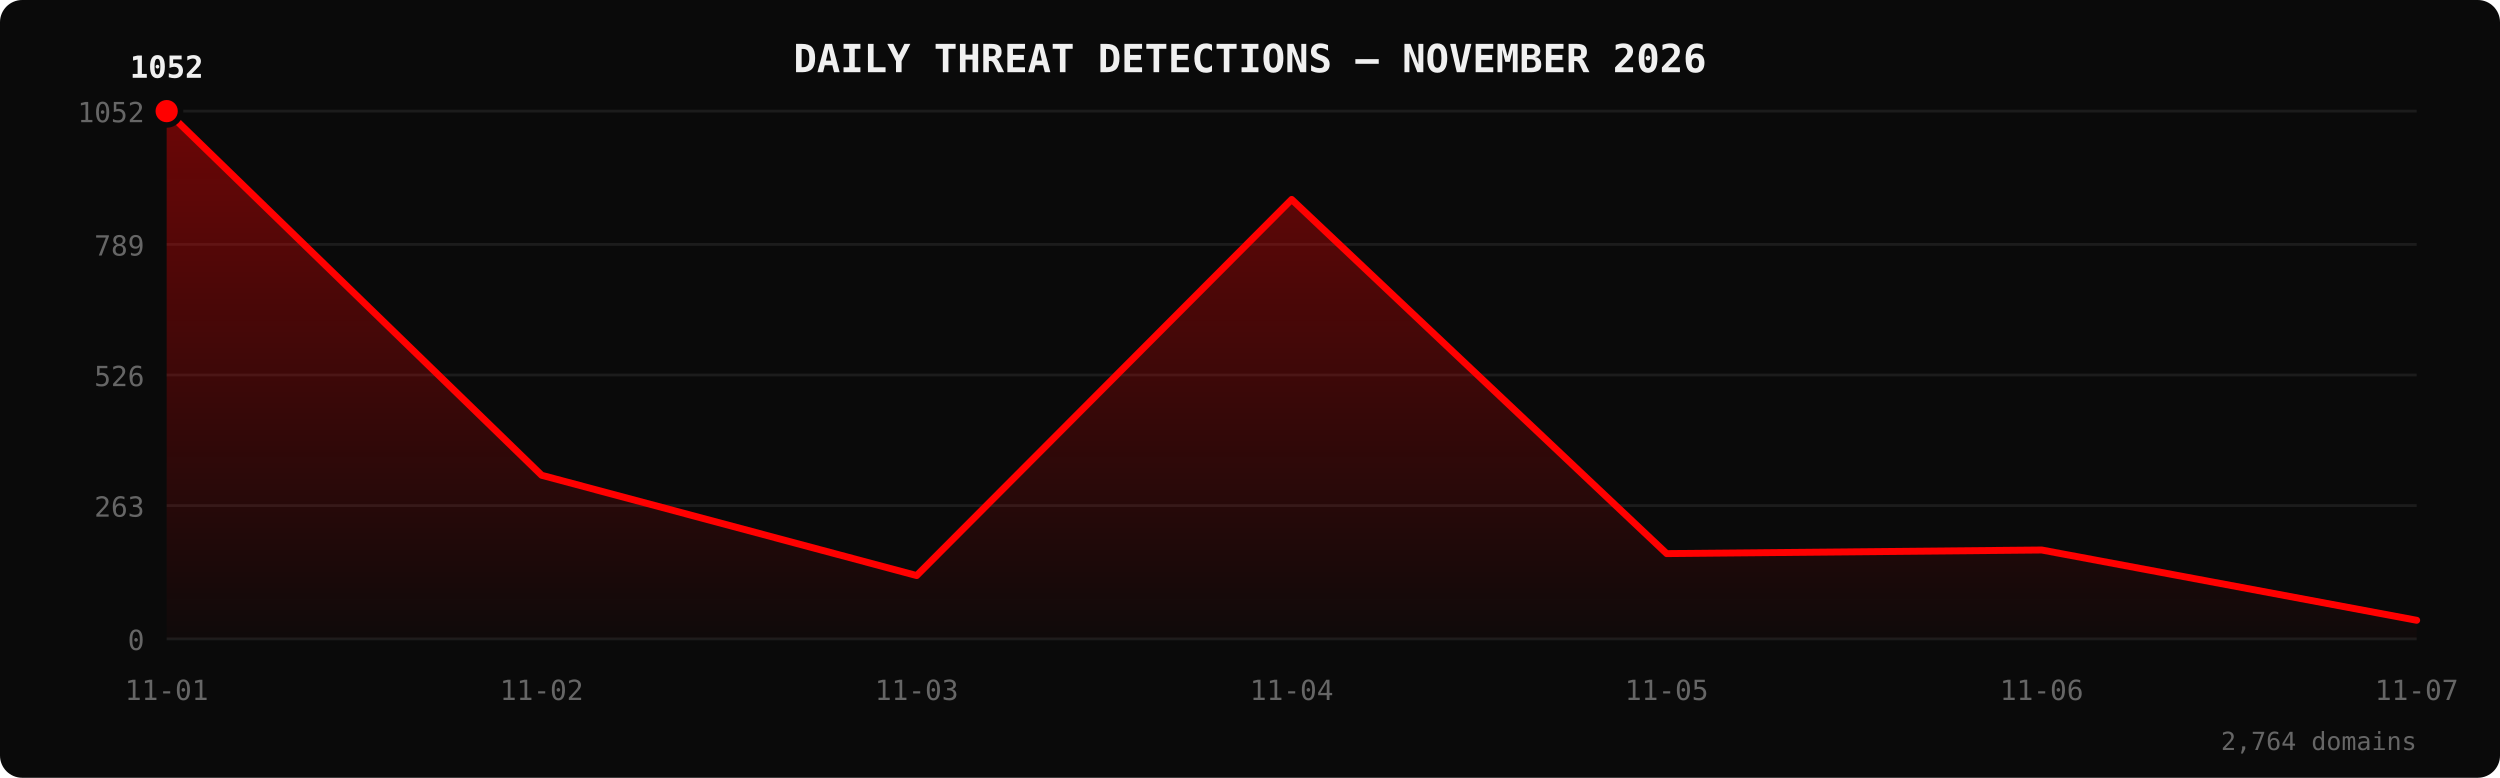
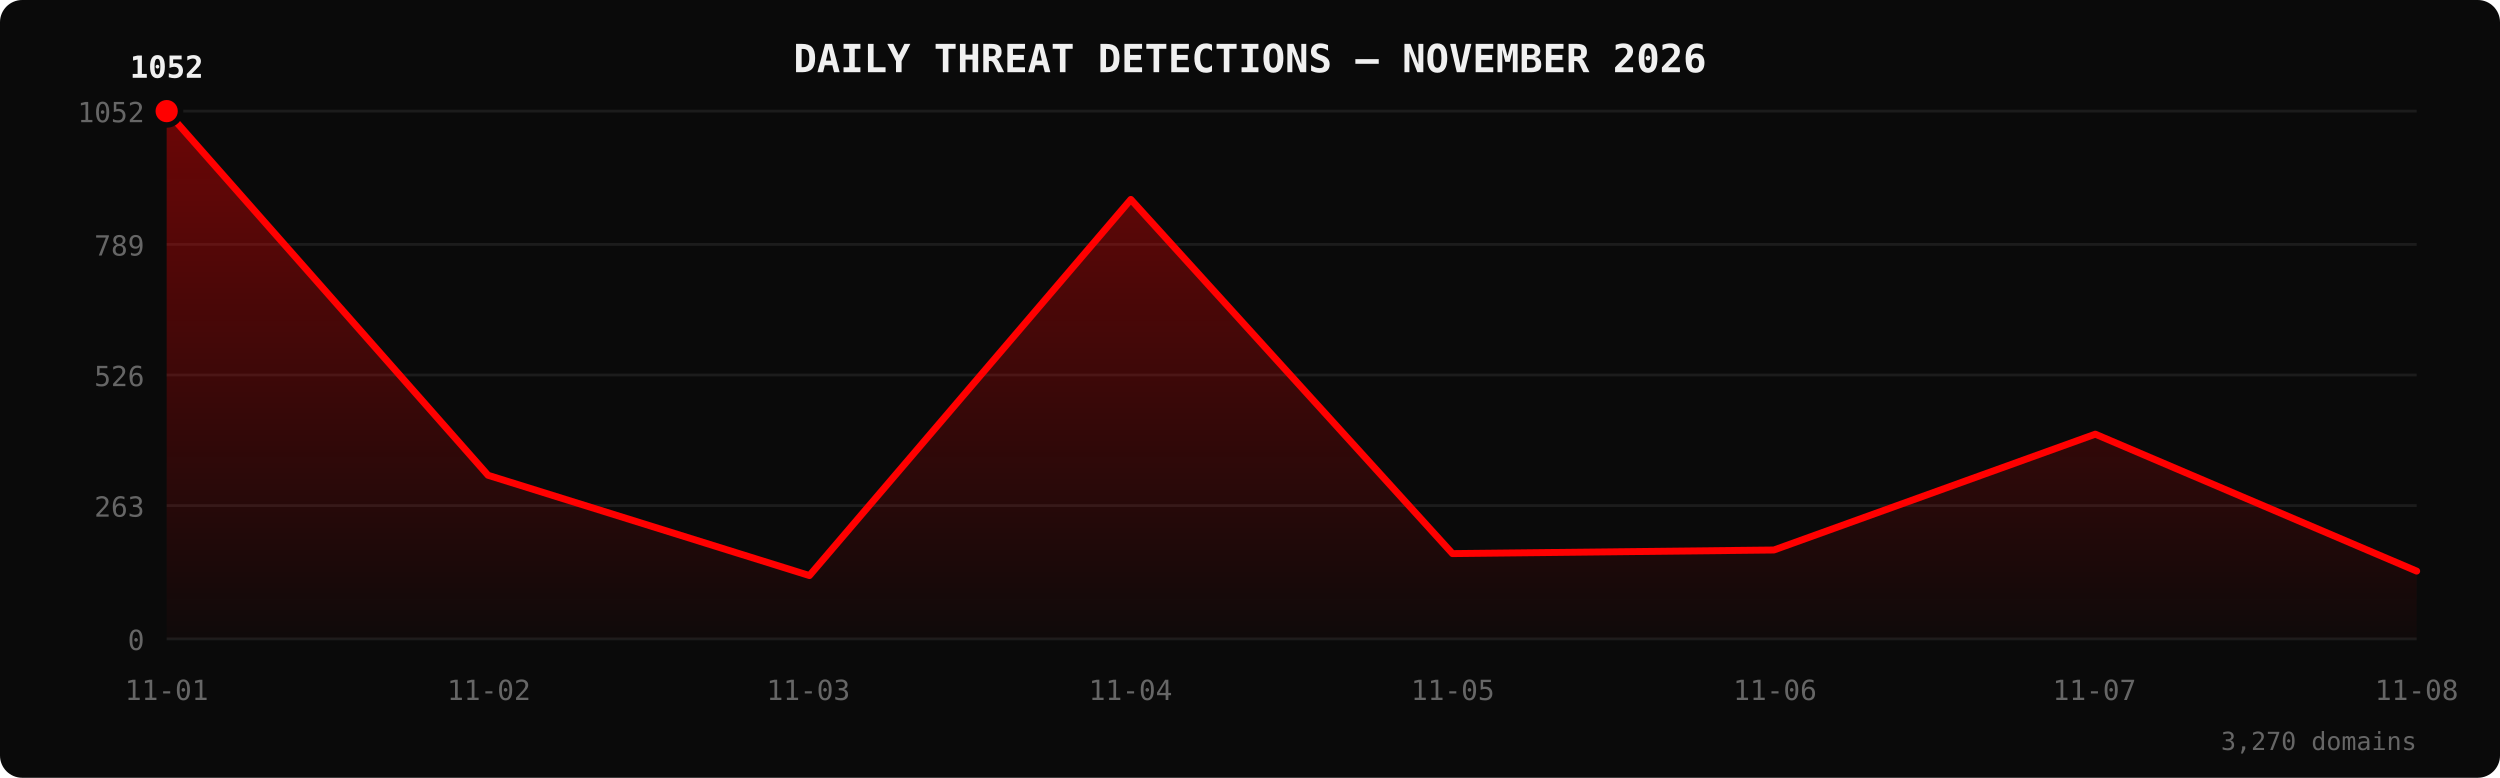
<svg xmlns="http://www.w3.org/2000/svg" width="900" height="280" viewBox="0 0 900 280">
  <rect width="900" height="280" rx="8" fill="#0A0A0A" />
  <text x="450" y="26" fill="#F0F0F0" font-size="14" text-anchor="middle" font-family="monospace" font-weight="bold">DAILY THREAT DETECTIONS — NOVEMBER 2026</text>
  <line x1="60" y1="230" x2="870" y2="230" stroke="#1C1C1C" stroke-width="1" />
  <text x="52" y="234" fill="#666" font-size="10" text-anchor="end" font-family="monospace">0</text>
  <line x1="60" y1="182" x2="870" y2="182" stroke="#1C1C1C" stroke-width="1" />
  <text x="52" y="186" fill="#666" font-size="10" text-anchor="end" font-family="monospace">263</text>
  <line x1="60" y1="135" x2="870" y2="135" stroke="#1C1C1C" stroke-width="1" />
  <text x="52" y="139" fill="#666" font-size="10" text-anchor="end" font-family="monospace">526</text>
  <line x1="60" y1="88" x2="870" y2="88" stroke="#1C1C1C" stroke-width="1" />
  <text x="52" y="92" fill="#666" font-size="10" text-anchor="end" font-family="monospace">789</text>
  <line x1="60" y1="40" x2="870" y2="40" stroke="#1C1C1C" stroke-width="1" />
  <text x="52" y="44" fill="#666" font-size="10" text-anchor="end" font-family="monospace">1052</text>
  <defs>
    <linearGradient id="areaGrad" x1="0" y1="0" x2="0" y2="1">
      <stop offset="0%" stop-color="#FF0000" stop-opacity="0.4" />
      <stop offset="100%" stop-color="#FF0000" stop-opacity="0.02" />
    </linearGradient>
  </defs>
-   <path d="M60.0,230 L60.0,40.0 L195.0,171.1 L330.0,207.2 L465.0,71.8 L600.0,199.3 L735.0,198.0 L870.0,223.3 L870.0,230 Z" fill="url(#areaGrad)" />
-   <polyline points="60.0,40.0 195.0,171.1 330.0,207.2 465.0,71.8 600.0,199.3 735.0,198.0 870.0,223.3" fill="none" stroke="#FF0000" stroke-width="2.5" stroke-linejoin="round" stroke-linecap="round" />
+   <path d="M60.0,230 L60.0,40.0 L175.7,171.1 L291.4,207.2 L407.1,71.8 L522.9,199.3 L638.6,198.0 L754.3,156.3 L870.0,205.6 L870.0,230 Z" fill="url(#areaGrad)" />
+   <polyline points="60.0,40.0 175.7,171.1 291.4,207.2 407.1,71.8 522.9,199.3 638.6,198.0 754.3,156.3 870.0,205.6" fill="none" stroke="#FF0000" stroke-width="2.5" stroke-linejoin="round" stroke-linecap="round" />
  <circle cx="60.0" cy="40.0" r="5" fill="#FF0000" stroke="#0A0A0A" stroke-width="2" />
  <text x="60.0" y="28.0" fill="#F0F0F0" font-size="11" text-anchor="middle" font-family="monospace" font-weight="bold">1052</text>
  <text x="60" y="252" fill="#666" font-size="10" text-anchor="middle" font-family="monospace">11-01</text>
-   <text x="195" y="252" fill="#666" font-size="10" text-anchor="middle" font-family="monospace">11-02</text>
-   <text x="330" y="252" fill="#666" font-size="10" text-anchor="middle" font-family="monospace">11-03</text>
-   <text x="465" y="252" fill="#666" font-size="10" text-anchor="middle" font-family="monospace">11-04</text>
-   <text x="600" y="252" fill="#666" font-size="10" text-anchor="middle" font-family="monospace">11-05</text>
-   <text x="735" y="252" fill="#666" font-size="10" text-anchor="middle" font-family="monospace">11-06</text>
-   <text x="870" y="252" fill="#666" font-size="10" text-anchor="middle" font-family="monospace">11-07</text>
-   <text x="870" y="270" fill="#666" font-size="9" text-anchor="end" font-family="monospace">2,764 domains</text>
+   <text x="176" y="252" fill="#666" font-size="10" text-anchor="middle" font-family="monospace">11-02</text>
+   <text x="291" y="252" fill="#666" font-size="10" text-anchor="middle" font-family="monospace">11-03</text>
+   <text x="407" y="252" fill="#666" font-size="10" text-anchor="middle" font-family="monospace">11-04</text>
+   <text x="523" y="252" fill="#666" font-size="10" text-anchor="middle" font-family="monospace">11-05</text>
+   <text x="639" y="252" fill="#666" font-size="10" text-anchor="middle" font-family="monospace">11-06</text>
+   <text x="754" y="252" fill="#666" font-size="10" text-anchor="middle" font-family="monospace">11-07</text>
+   <text x="870" y="252" fill="#666" font-size="10" text-anchor="middle" font-family="monospace">11-08</text>
+   <text x="870" y="270" fill="#666" font-size="9" text-anchor="end" font-family="monospace">3,270 domains</text>
</svg>
